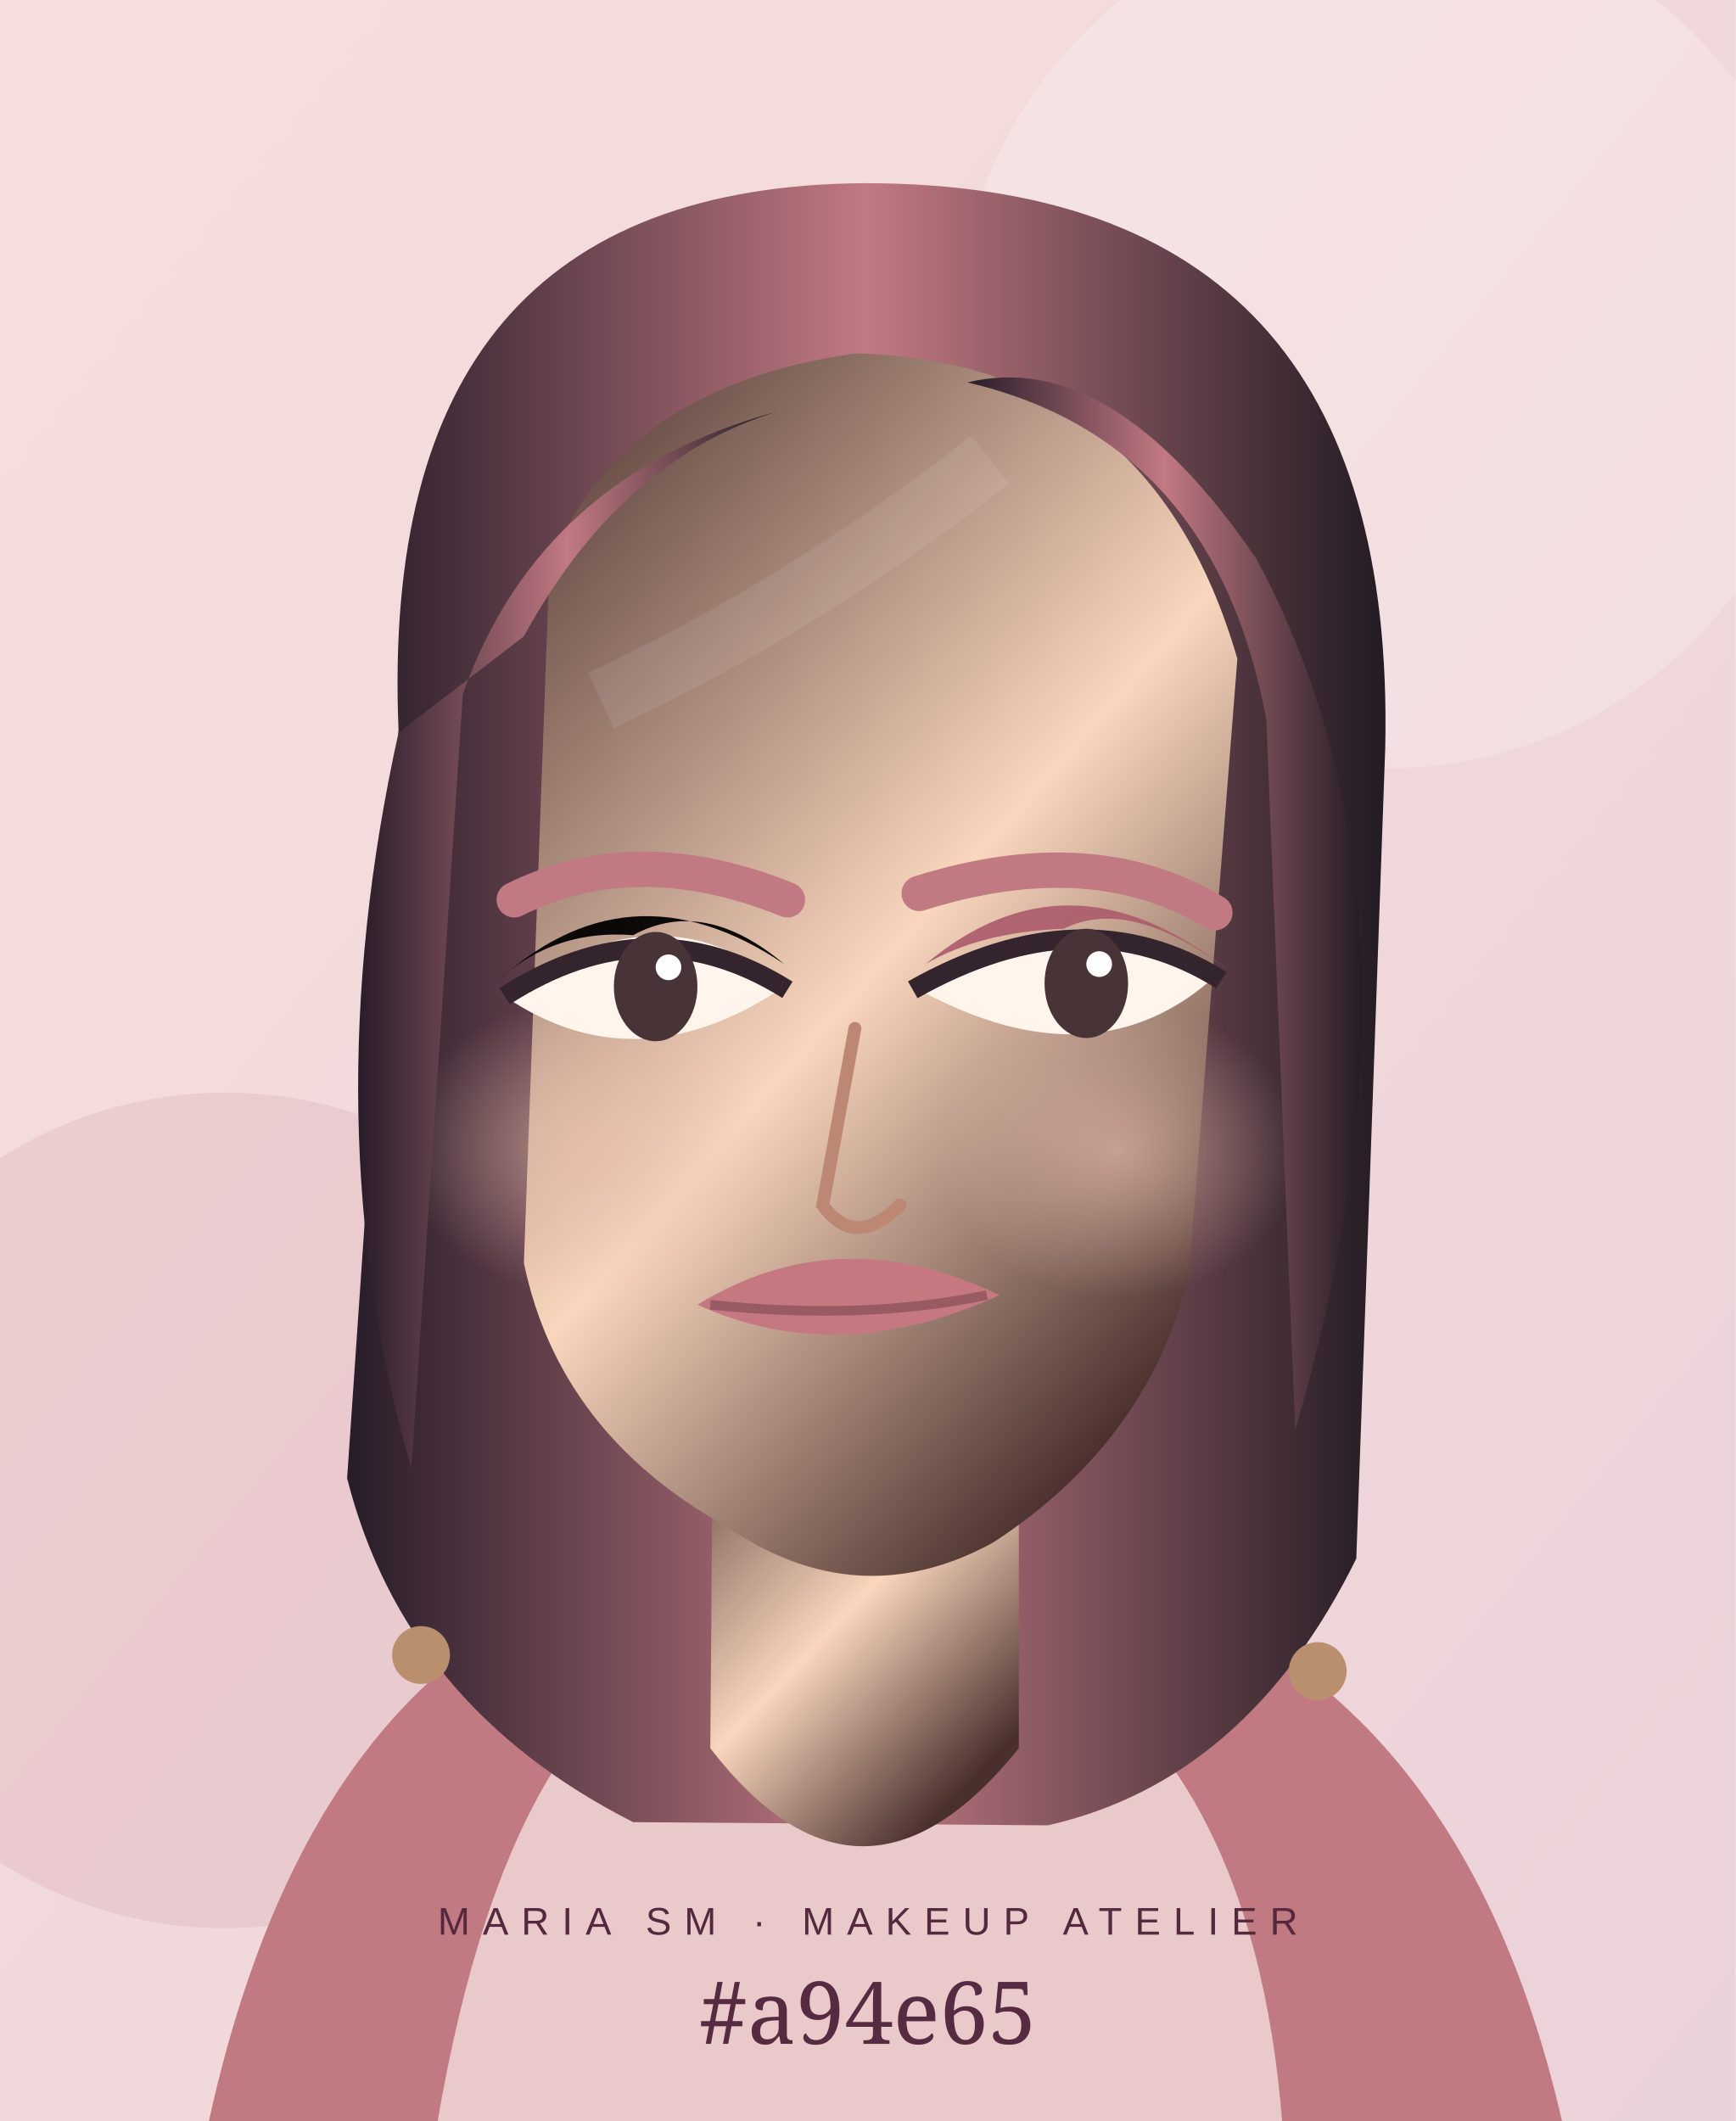
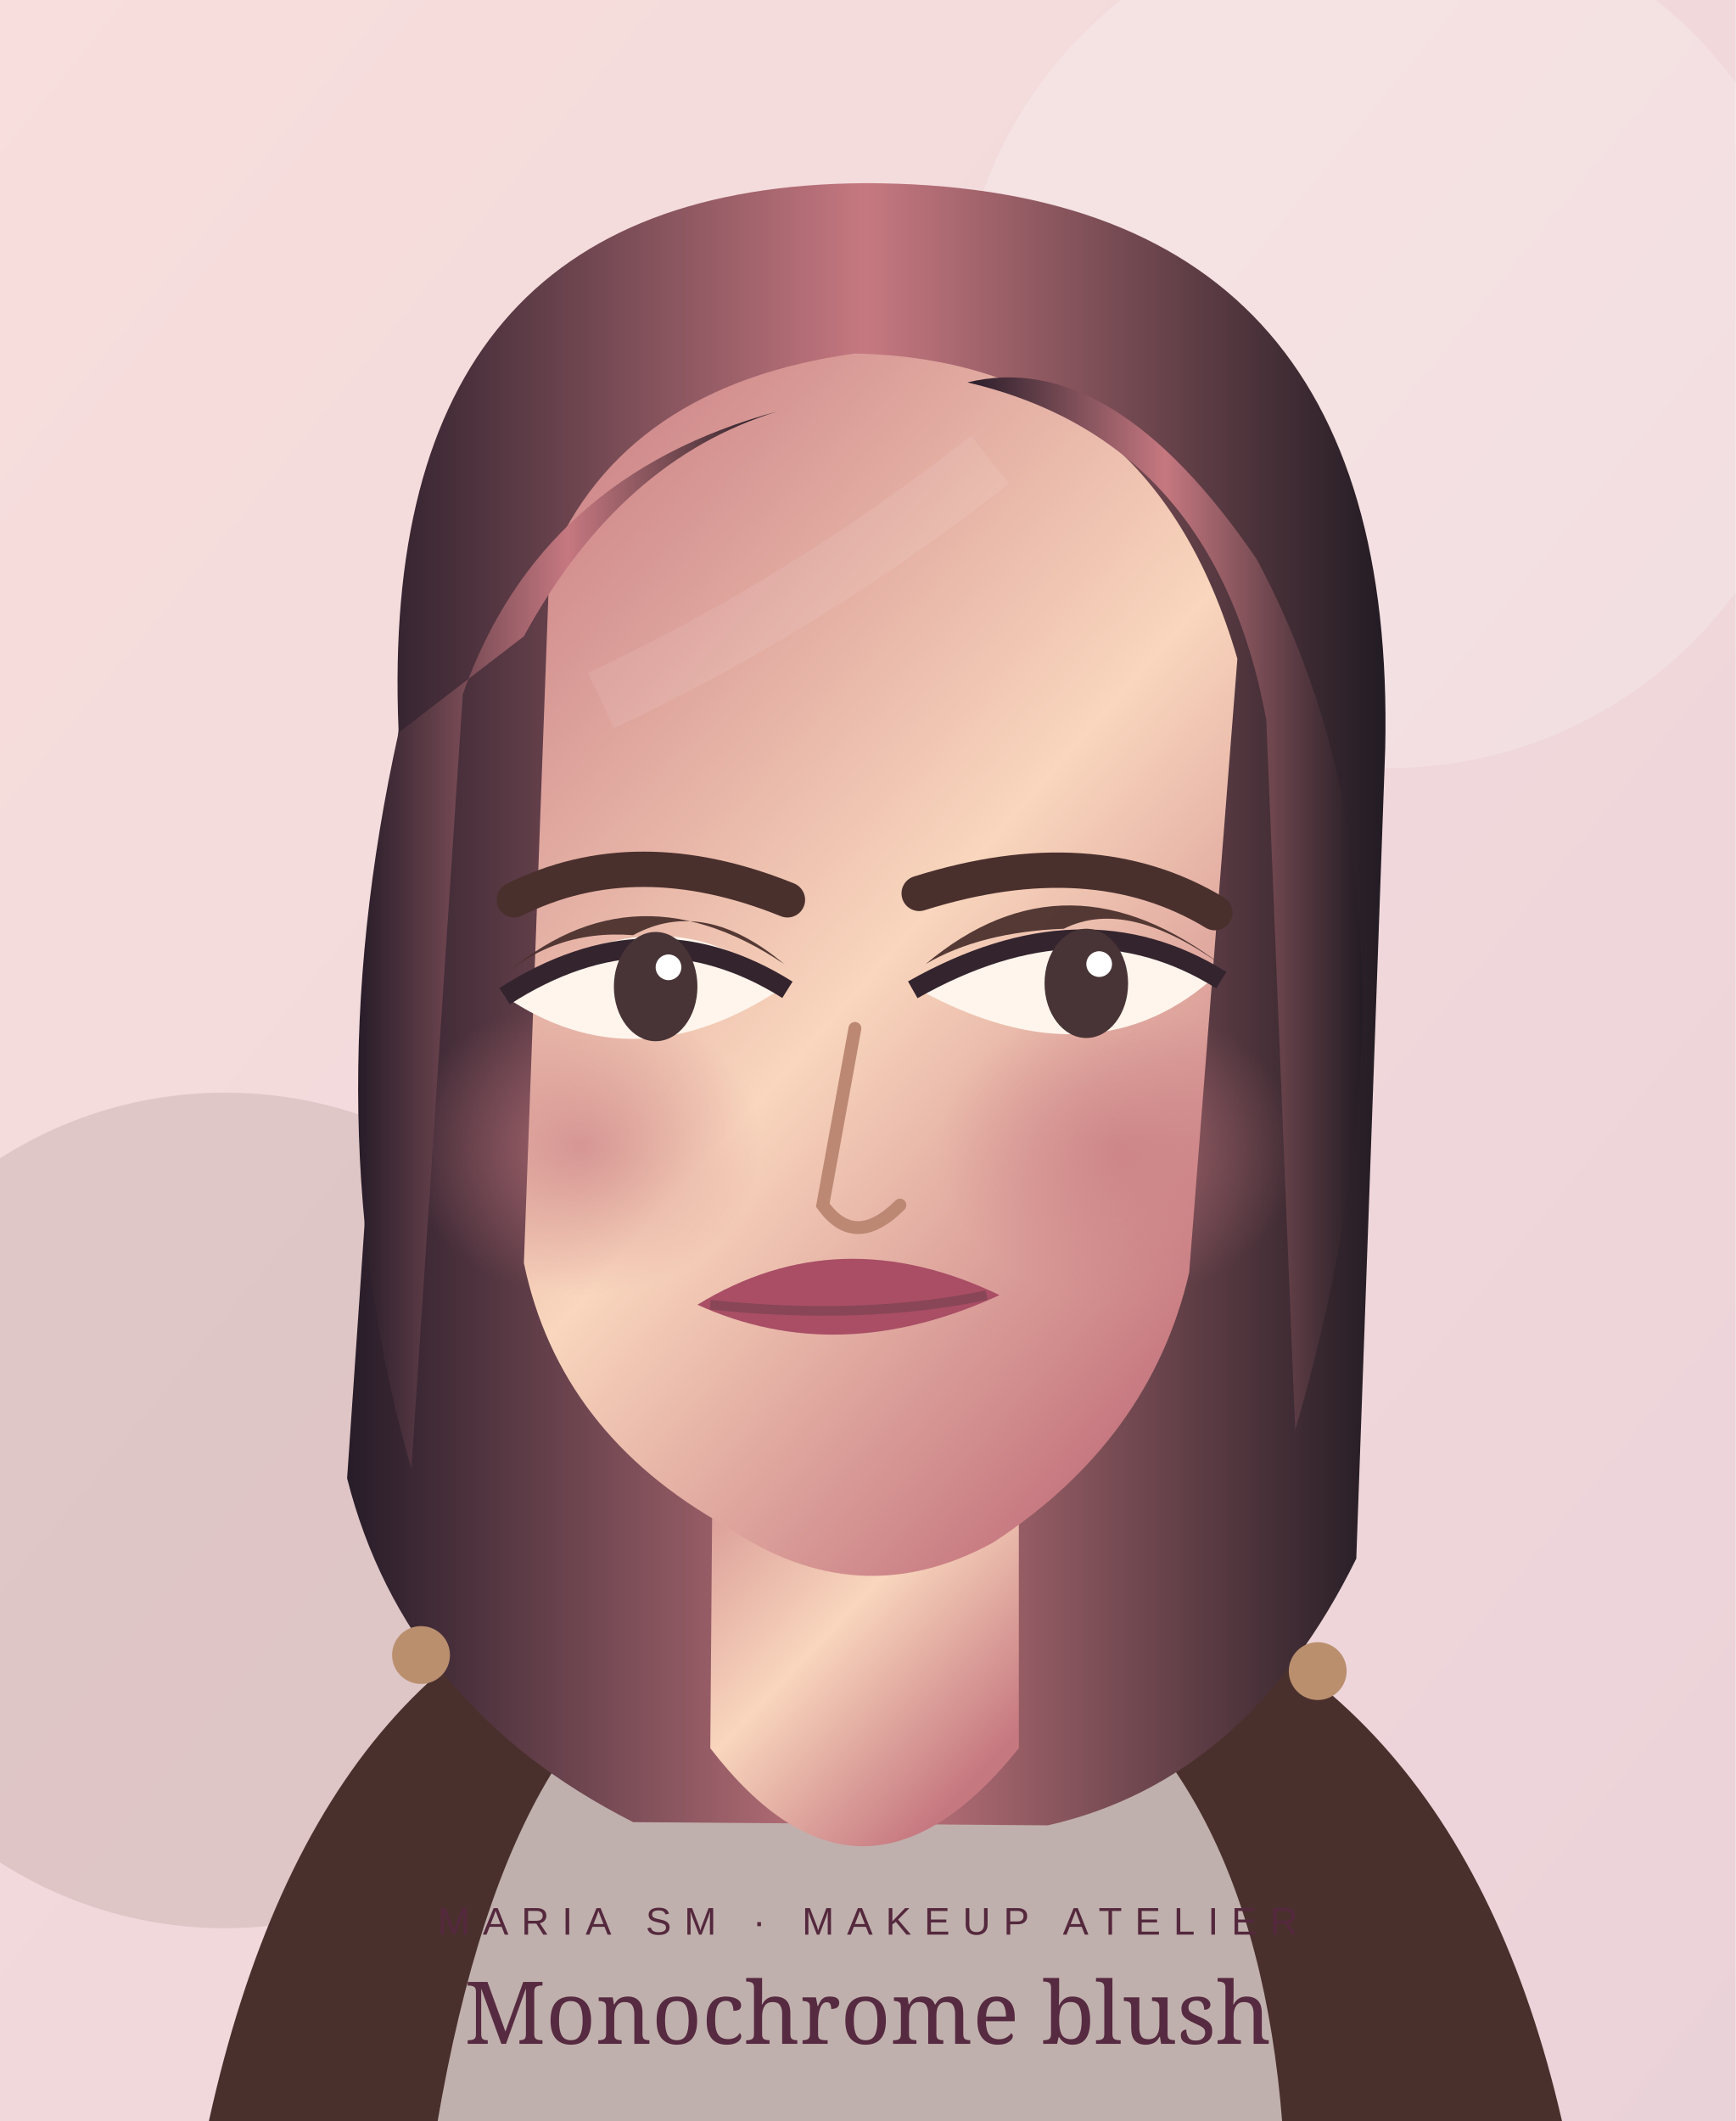
- <svg xmlns="http://www.w3.org/2000/svg" viewBox="0 0 540 660" role="img" aria-label="Original illustrated makeup portrait: #a94e65">
+ <svg xmlns="http://www.w3.org/2000/svg" viewBox="0 0 540 660" role="img" aria-label="Original illustrated makeup portrait: Monochrome blush">
  <defs>
    <linearGradient id="bg" x1="0" x2="1" y1="0" y2="1">
      <stop stop-color="#f8dfdd" />
      <stop offset="1" stop-color="#ead2d9" />
    </linearGradient>
    <linearGradient id="skin" x1="0" x2=".65" y1="0" y2="1">
-       <stop stop-color="#4a302d" />
+       <stop stop-color="#c67880" />
      <stop offset=".58" stop-color="#f9d6bd" />
-       <stop offset="1" stop-color="#4a302d" />
+       <stop offset="1" stop-color="#c67880" />
    </linearGradient>
    <linearGradient id="hair" x1="0" x2="1">
      <stop stop-color="#281d29" />
-       <stop offset=".50" stop-color="#c17982" />
+       <stop offset=".50" stop-color="#c67880" />
      <stop offset="1" stop-color="#241c24" />
    </linearGradient>
    <radialGradient id="blush">
-       <stop stop-color="#e7bdac" stop-opacity=".62" />
-       <stop offset="1" stop-color="#e7bdac" stop-opacity="0" />
+       <stop stop-color="#c67880" stop-opacity=".62" />
+       <stop offset="1" stop-color="#c67880" stop-opacity="0" />
    </radialGradient>
    <filter id="soft">
      <feGaussianBlur stdDeviation="7" />
    </filter>
  </defs>
  <rect width="540" height="660" fill="url(#bg)" />
  <circle cx="432" cy="105" r="134" fill="#fff" opacity=".21" />
-   <circle cx="70" cy="470" r="130" fill="#ad5f6e" opacity=".12" />
-   <path d="M65 660Q100 501 218 484L330 487Q452 512 486 660Z" fill="#c17982" />
+   <circle cx="70" cy="470" r="130" fill="#4a302d" opacity=".12" />
+   <path d="M65 660Q100 501 218 484L330 487Q452 512 486 660Z" fill="#4a302d" />
  <path d="M136 661Q160 520 230 507L316 507Q390 545 399 661Z" fill="#fff4f1" opacity=".65" />
  <path d="M124 227Q117 58 269 57Q435 57 431 233L422 485Q388 554 326 568L197 567Q126 531 108 460Z" fill="url(#hair)" />
  <path d="M222 418h95v126q-49 61-96 0z" fill="url(#skin)" />
  <path d="M171 175Q194 120 266 110Q358 112 385 205L370 396Q358 448 309 480Q267 503 226 475Q174 446 163 393Z" fill="url(#skin)" />
  <ellipse cx="181" cy="357" rx="56" ry="46" fill="url(#blush)" />
  <ellipse cx="348" cy="358" rx="56" ry="46" fill="url(#blush)" />
  <path d="M157 310Q205 274 244 307Q198 338 157 310Z" fill="#fff5ec" />
  <path d="M286 308Q330 277 379 303Q341 338 286 308Z" fill="#fff5ec" />
-   <path d="M153 307Q195 267 244 300Q219 279 197 291Q171 289 153 307Z" fill="monochrome" opacity=".94" />
-   <path d="M288 300Q332 263 381 301Q351 279 331 289Q305 290 288 300Z" fill="#ad5f6e" opacity=".94" />
+   <path d="M153 307Q195 267 244 300Q219 279 197 291Q171 289 153 307Z" fill="#4a302d" opacity=".94" />
+   <path d="M288 300Q332 263 381 301Q351 279 331 289Q305 290 288 300Z" fill="#4a302d" opacity=".94" />
  <path d="M157 310Q202 281 245 308" fill="none" stroke="#34242e" stroke-width="6" />
  <path d="M284 308Q337 278 380 305" fill="none" stroke="#34242e" stroke-width="6" />
  <ellipse cx="204" cy="307" rx="13" ry="17" fill="#483436" />
  <ellipse cx="338" cy="306" rx="13" ry="17" fill="#483436" />
  <circle cx="208" cy="301" r="4" fill="#fff" />
  <circle cx="342" cy="300" r="4" fill="#fff" />
-   <path d="M160 280Q198 261 245 280M286 278Q340 261 378 284" fill="none" stroke="#c17982" stroke-width="11" stroke-linecap="round" />
+   <path d="M160 280Q198 261 245 280M286 278Q340 261 378 284" fill="none" stroke="#4a302d" stroke-width="11" stroke-linecap="round" />
  <path d="M266 320l-10 55q10 14 24 0" fill="none" stroke="#bc8874" stroke-width="4" stroke-linecap="round" />
-   <path d="M217 406Q261 379 311 403Q261 426 217 406Z" fill="#c67880" />
+   <path d="M217 406Q261 379 311 403Q261 426 217 406Z" fill="#a94e65" />
  <path d="M221 406Q269 411 307 403" fill="none" stroke="#693d47" stroke-width="3" opacity=".5" />
  <path d="M163 198Q193 143 242 128Q168 148 144 216L128 457Q97 350 124 228Z" fill="url(#hair)" />
  <path d="M301 119Q378 137 394 224L403 445Q450 284 391 174Q346 108 301 119Z" fill="url(#hair)" />
  <path d="M187 218Q251 188 308 143" stroke="#fff" opacity=".08" stroke-width="19" fill="none" />
  <circle cx="410" cy="520" r="9" fill="#ba8f6e" />
  <circle cx="131" cy="515" r="9" fill="#ba8f6e" />
  <text x="270" y="602" font-size="12" fill="#54283d" font-family="Arial,sans-serif" letter-spacing="4" text-anchor="middle">MARIA SM · MAKEUP ATELIER</text>
-   <text x="270" y="636" font-size="27" fill="#562a40" font-family="Georgia,serif" text-anchor="middle">#a94e65</text>
+   <text x="270" y="636" font-size="27" fill="#562a40" font-family="Georgia,serif" text-anchor="middle">Monochrome blush</text>
</svg>
